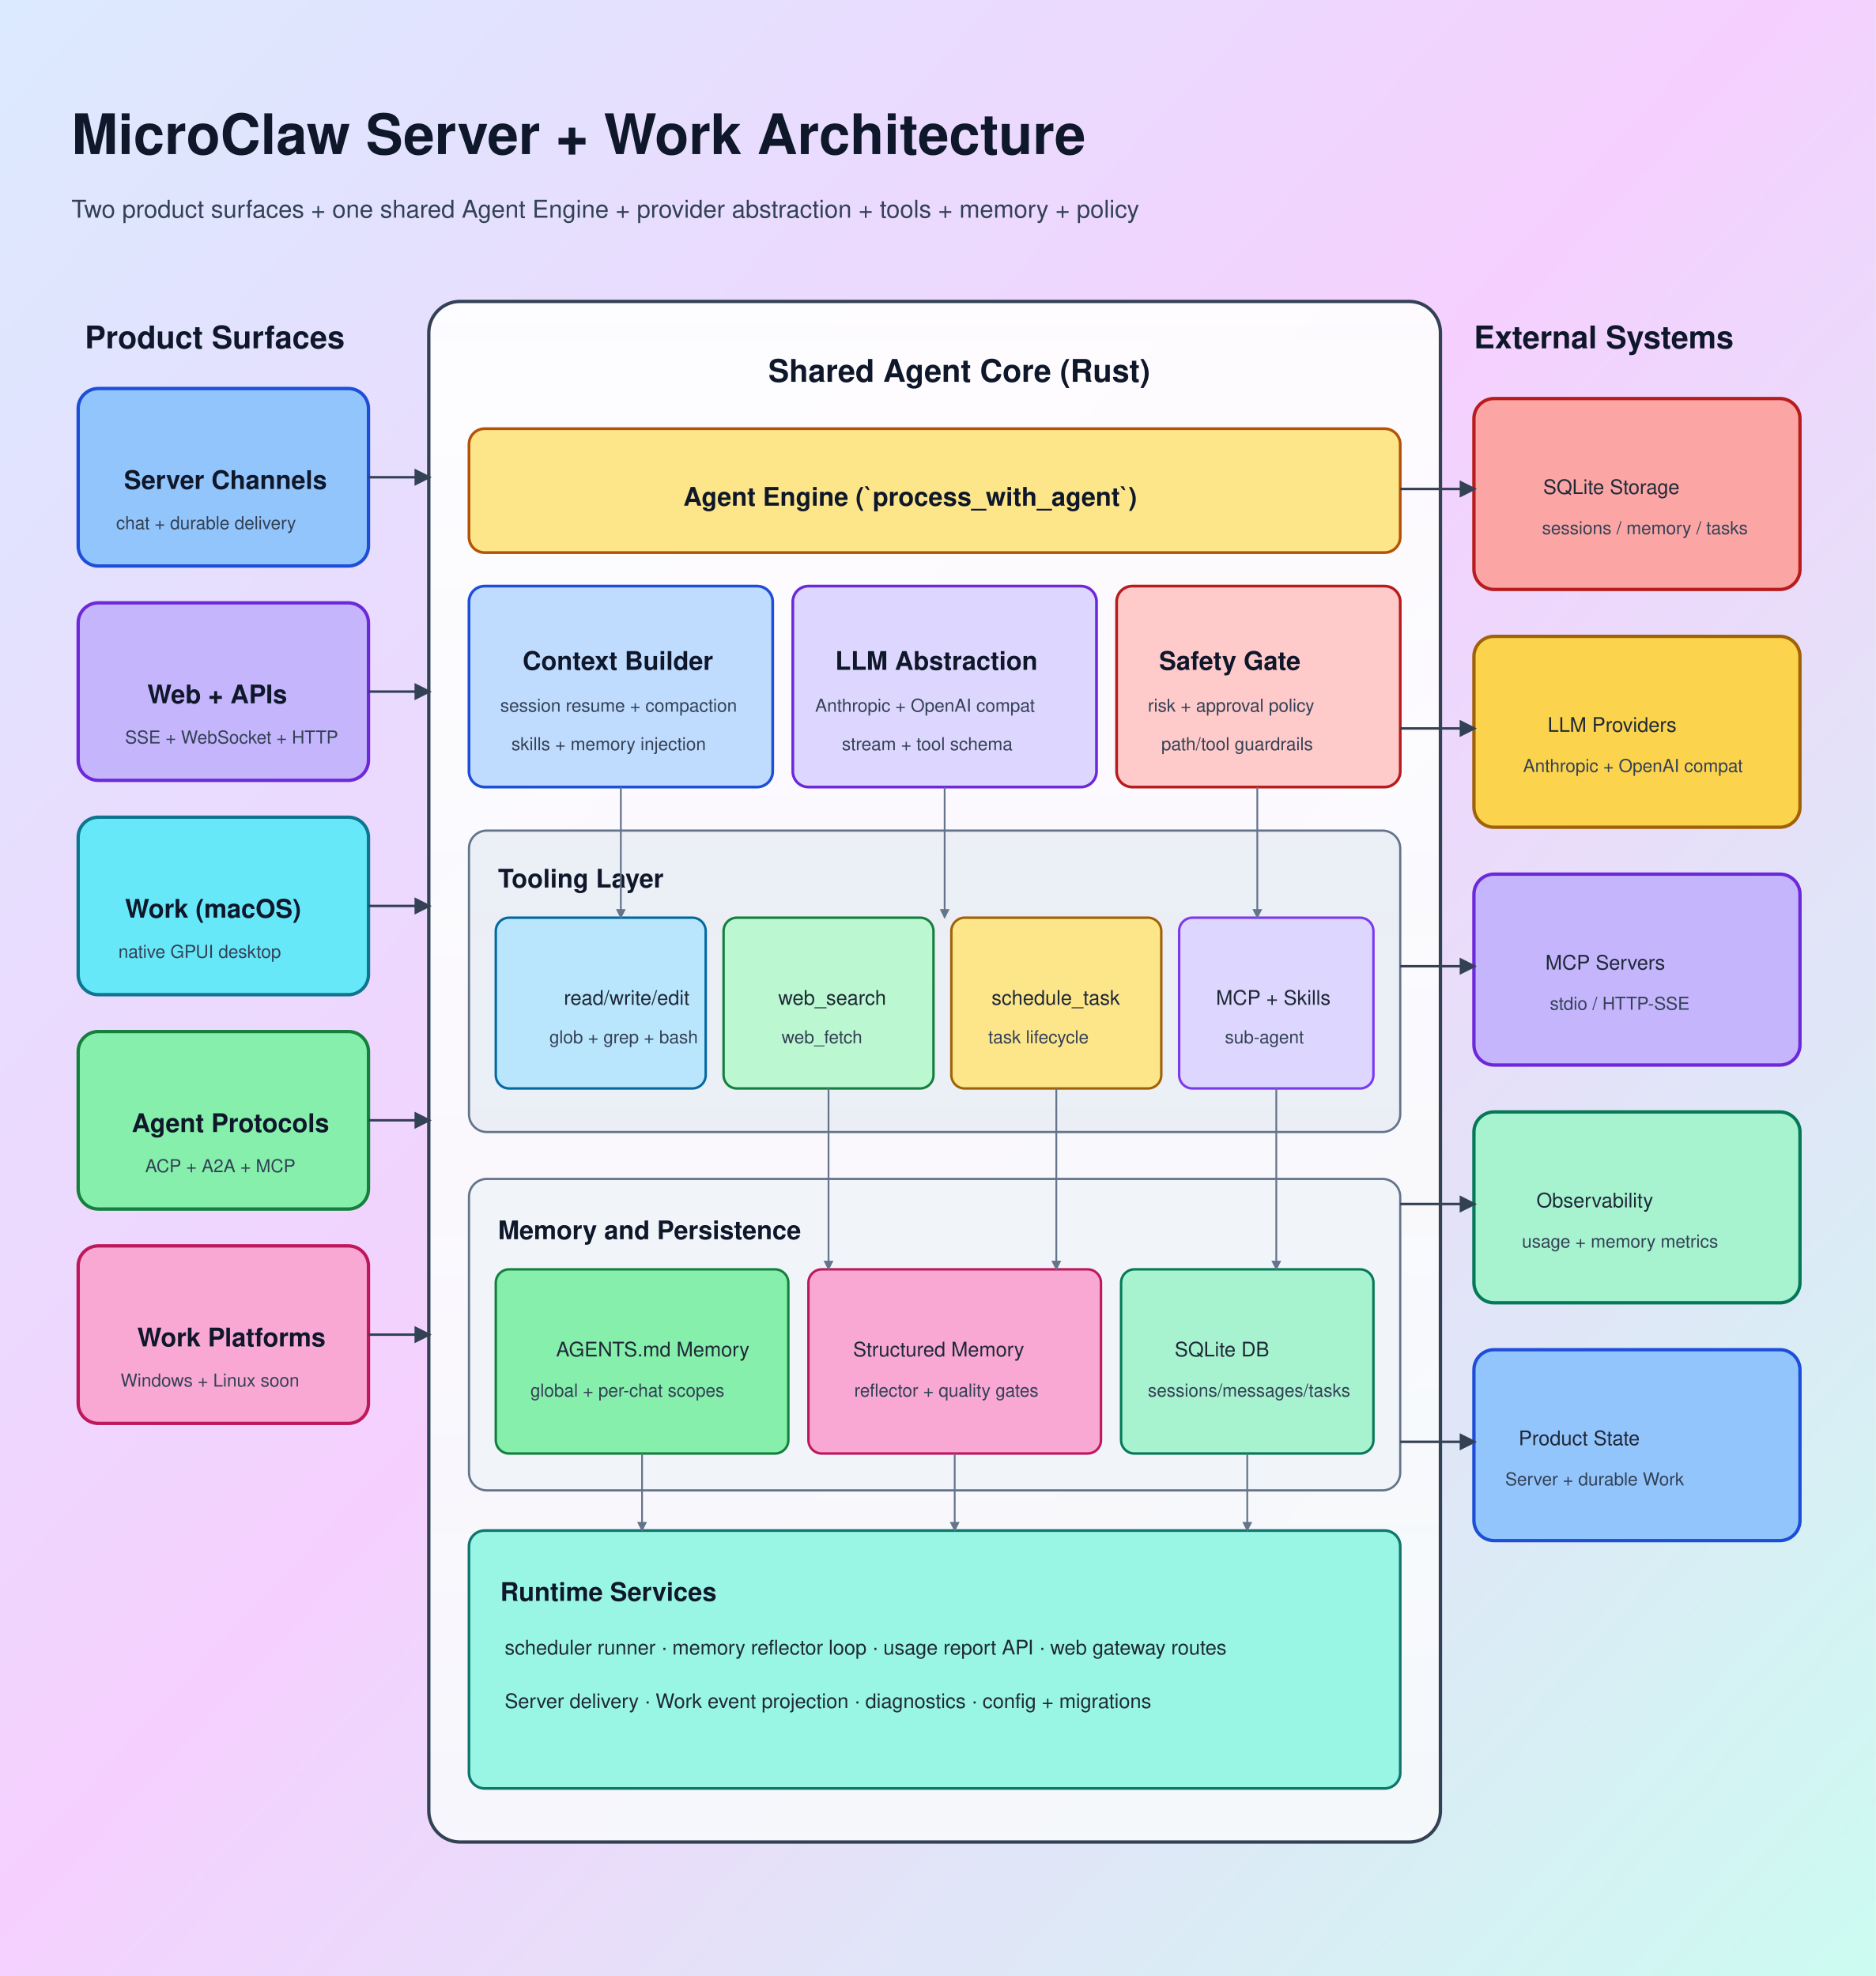
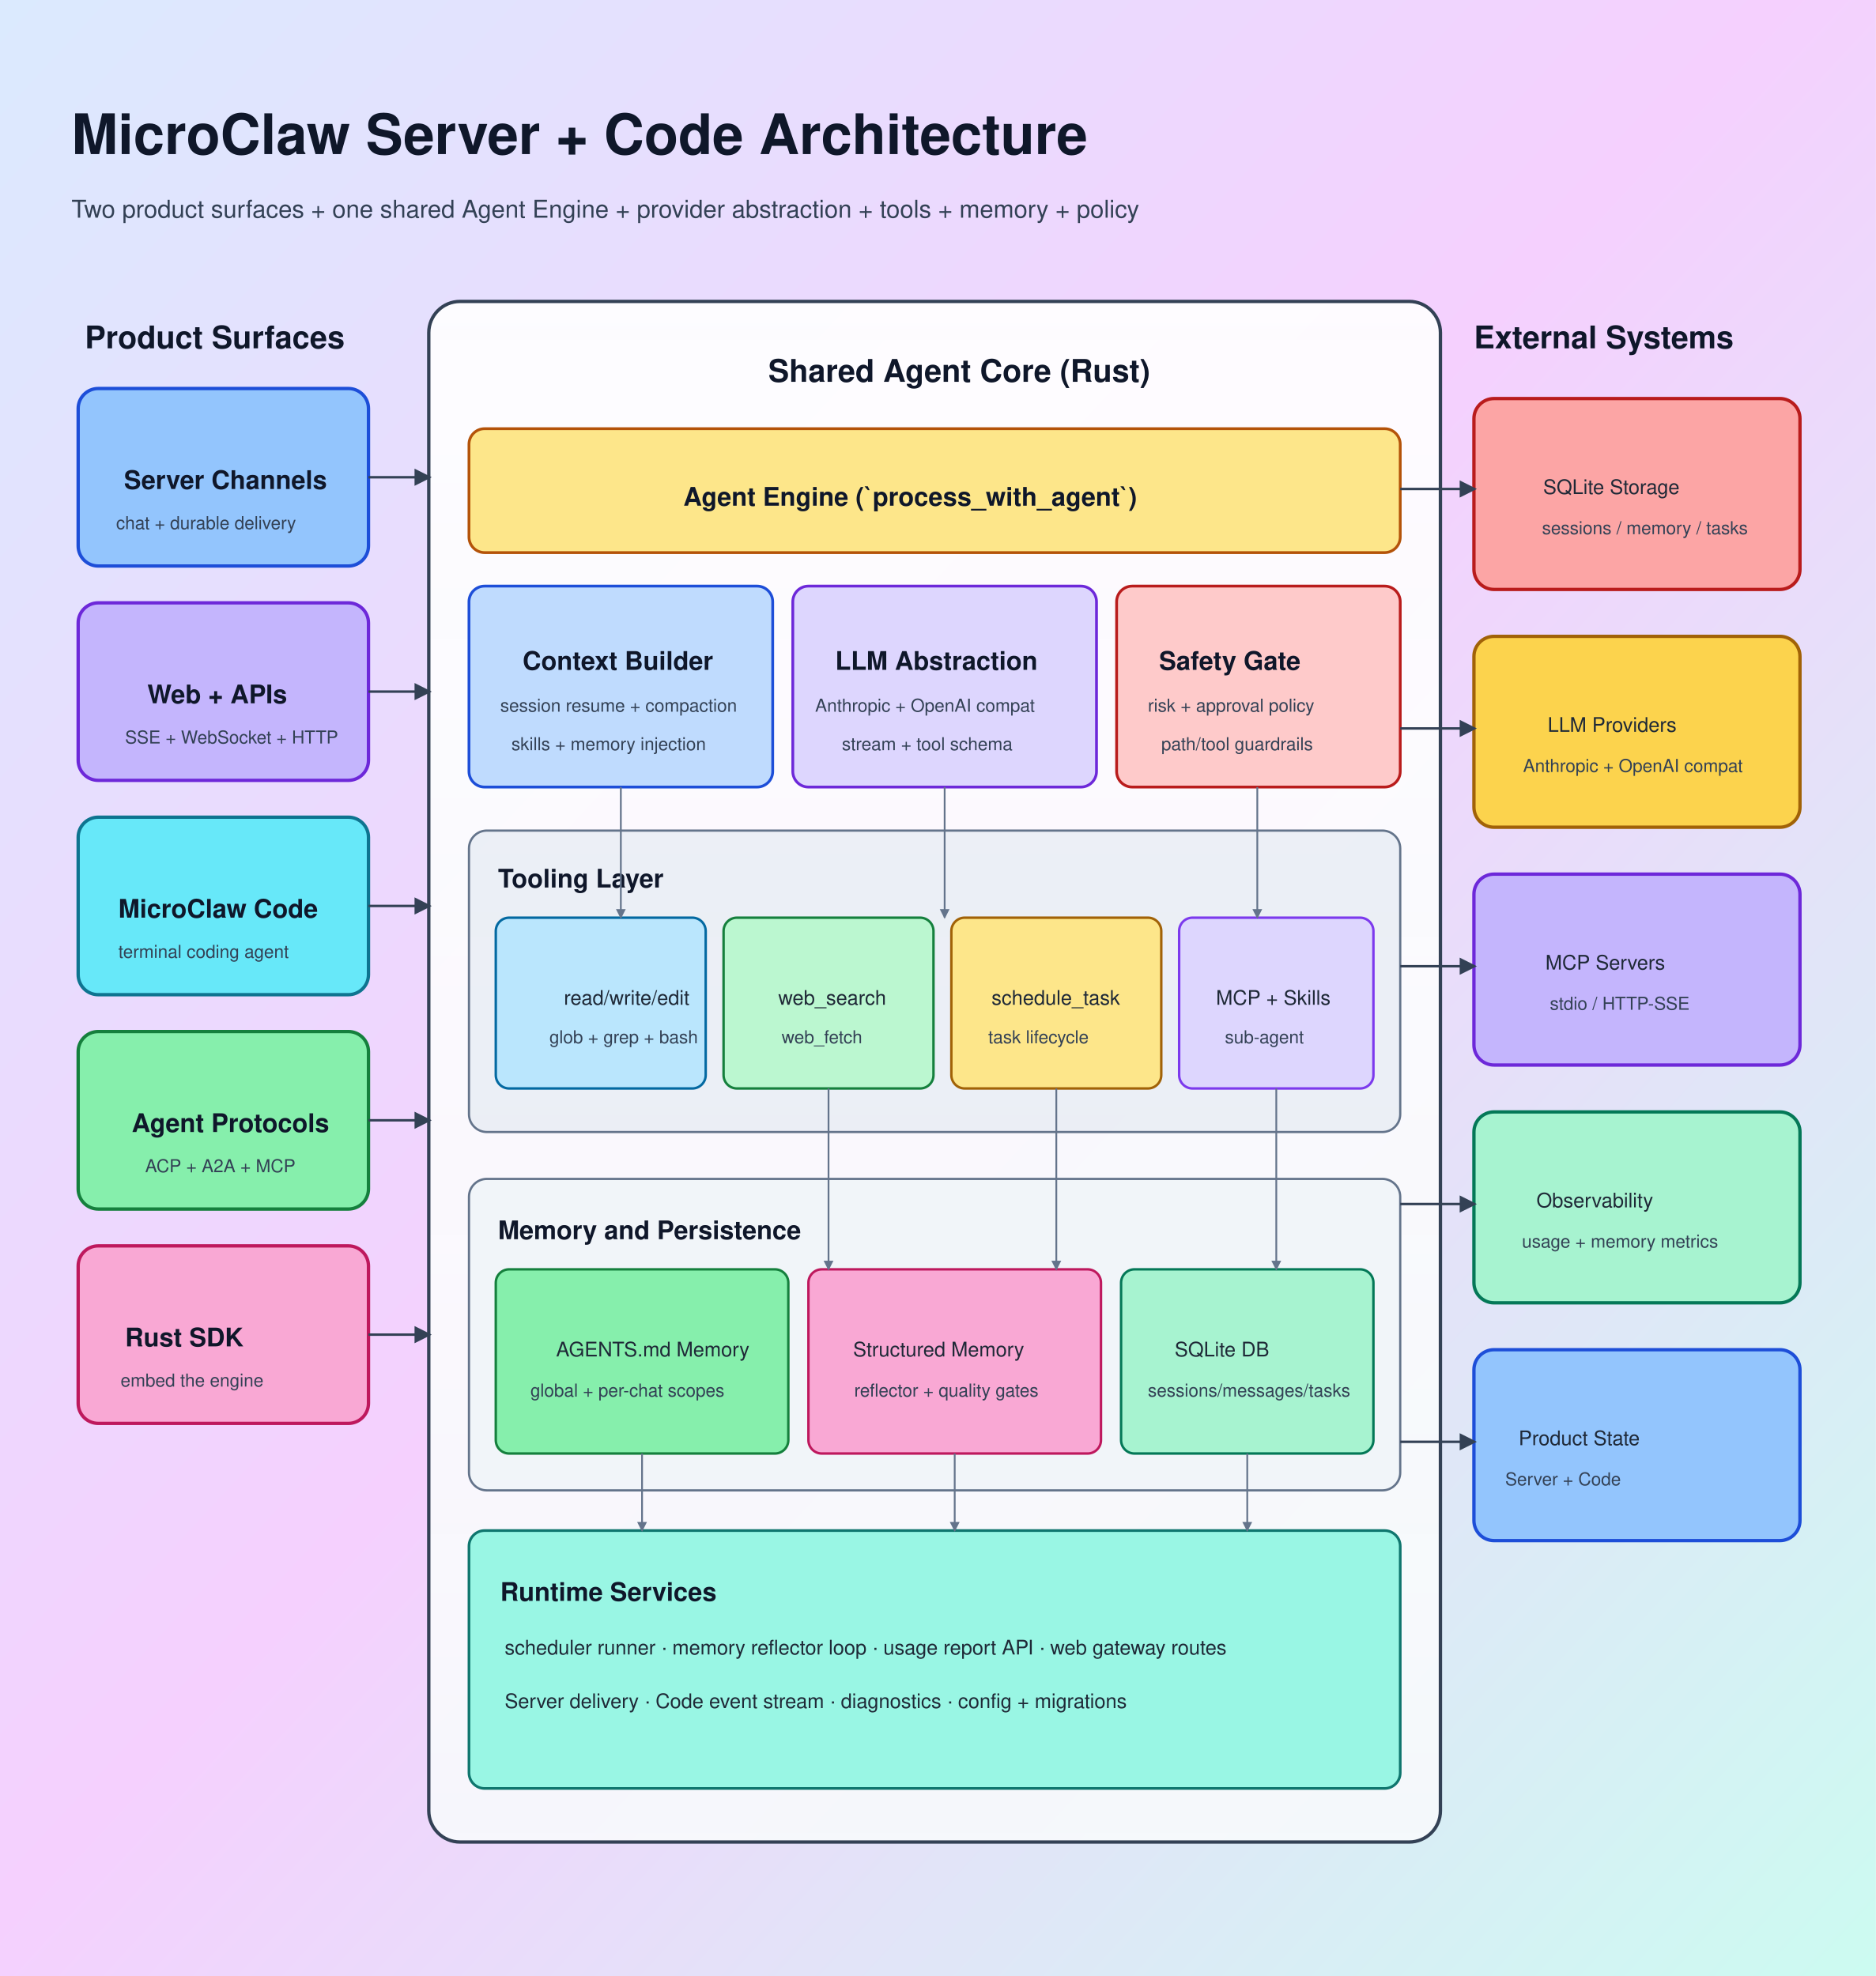
<svg xmlns="http://www.w3.org/2000/svg" width="1680" height="1770" viewBox="0 0 1680 1770">
  <defs>
    <linearGradient id="bg" x1="0" y1="0" x2="1" y2="1">
      <stop offset="0%" stop-color="#dbeafe" />
      <stop offset="48%" stop-color="#f5d0fe" />
      <stop offset="100%" stop-color="#ccfbf1" />
    </linearGradient>
    <linearGradient id="coreBg" x1="0" y1="0" x2="0" y2="1">
      <stop offset="0%" stop-color="#ffffff" stop-opacity="0.92" />
      <stop offset="100%" stop-color="#f8fafc" stop-opacity="0.9" />
    </linearGradient>
    <style>
      .title{font:700 50px 'Avenir Next',Helvetica,sans-serif;fill:#0f172a}
      .subtitle{font:500 22px 'Avenir Next',Helvetica,sans-serif;fill:#334155}
      .group{font:700 28px 'Avenir Next',Helvetica,sans-serif;fill:#0f172a}
      .h{font:700 23px 'Avenir Next',Helvetica,sans-serif;fill:#0f172a}
      .s{font:500 18px 'Avenir Next',Helvetica,sans-serif;fill:#1f2937}
      .xs{font:500 16px 'Avenir Next',Helvetica,sans-serif;fill:#334155}
      .a{stroke:#334155;stroke-width:2.2;fill:none;marker-end:url(#m)}
      .b{stroke:#64748b;stroke-width:1.6;fill:none;marker-end:url(#m2)}
    </style>
    <marker id="m" markerWidth="7" markerHeight="7" refX="5.8" refY="3.5" orient="auto">
      <path d="M0,0 L7,3.5 L0,7 z" fill="#334155" />
    </marker>
    <marker id="m2" markerWidth="5.5" markerHeight="5.5" refX="4.8" refY="2.75" orient="auto">
      <path d="M0,0 L5.5,2.75 L0,5.5 z" fill="#64748b" />
    </marker>
  </defs>
  <rect width="1680" height="1770" fill="url(#bg)" />
-   <text class="title" x="64" y="138.0">MicroClaw Server + Work Architecture</text>
+   <text class="title" x="64" y="138.0">MicroClaw Server + Code Architecture</text>
  <text class="subtitle" x="64" y="195.0">Two product surfaces + one shared Agent Engine + provider abstraction + tools + memory + policy</text>
  <text class="group" x="76" y="312.0">Product Surfaces</text>
  <rect x="70" y="348.0" width="260" height="159.0" rx="18" fill="#93c5fd" stroke="#1d4ed8" stroke-width="3" />
  <text class="h" x="111" y="438.0">Server Channels</text>
  <text class="xs" x="104" y="474.0">chat + durable delivery</text>
  <rect x="70" y="540.0" width="260" height="159.0" rx="18" fill="#c4b5fd" stroke="#6d28d9" stroke-width="3" />
  <text class="h" x="132" y="630.0">Web + APIs</text>
  <text class="xs" x="112" y="666.0">SSE + WebSocket + HTTP</text>
  <rect x="70" y="732.0" width="260" height="159.0" rx="18" fill="#67e8f9" stroke="#0e7490" stroke-width="3" />
-   <text class="h" x="112" y="822.0">Work (macOS)</text>
-   <text class="xs" x="106" y="858.0">native GPUI desktop</text>
+   <text class="h" x="106" y="822.0">MicroClaw Code</text>
+   <text class="xs" x="106" y="858.0">terminal coding agent</text>
  <rect x="70" y="924.0" width="260" height="159.0" rx="18" fill="#86efac" stroke="#15803d" stroke-width="3" />
  <text class="h" x="118" y="1014.0">Agent Protocols</text>
  <text class="xs" x="130" y="1050.0">ACP + A2A + MCP</text>
  <rect x="70" y="1116.0" width="260" height="159.0" rx="18" fill="#f9a8d4" stroke="#be185d" stroke-width="3" />
-   <text class="h" x="123" y="1206.0">Work Platforms</text>
-   <text class="xs" x="108" y="1242.0">Windows + Linux soon</text>
+   <text class="h" x="112" y="1206.0">Rust SDK</text>
+   <text class="xs" x="108" y="1242.0">embed the engine</text>
  <rect x="384" y="270.0" width="906" height="1380.0" rx="28" fill="url(#coreBg)" stroke="#334155" stroke-width="3" />
  <text class="group" x="688" y="342.0">Shared Agent Core (Rust)</text>
  <rect x="420" y="384.0" width="834" height="111.0" rx="14" fill="#fde68a" stroke="#b45309" stroke-width="2.5" />
  <text class="h" x="612" y="453.0">Agent Engine (`process_with_agent`)</text>
  <rect x="420" y="525.0" width="272" height="180.0" rx="14" fill="#bfdbfe" stroke="#1d4ed8" stroke-width="2.5" />
  <text class="h" x="468" y="600.0">Context Builder</text>
  <text class="xs" x="448" y="637.5">session resume + compaction</text>
  <text class="xs" x="458" y="672.0">skills + memory injection</text>
  <rect x="710" y="525.0" width="272" height="180.0" rx="14" fill="#ddd6fe" stroke="#6d28d9" stroke-width="2.5" />
  <text class="h" x="748" y="600.0">LLM Abstraction</text>
  <text class="xs" x="730" y="637.5">Anthropic + OpenAI compat</text>
  <text class="xs" x="754" y="672.0">stream + tool schema</text>
  <rect x="1000" y="525.0" width="254" height="180.0" rx="14" fill="#fecaca" stroke="#b91c1c" stroke-width="2.5" />
  <text class="h" x="1038" y="600.0">Safety Gate</text>
  <text class="xs" x="1028" y="637.5">risk + approval policy</text>
  <text class="xs" x="1040" y="672.0">path/tool guardrails</text>
  <rect x="420" y="744.0" width="834" height="270.0" rx="16" fill="#e2e8f0" fill-opacity="0.62" stroke="#64748b" stroke-width="2" />
  <text class="h" x="446" y="795.0">Tooling Layer</text>
  <rect x="444" y="822.0" width="188" height="153.0" rx="12" fill="#bae6fd" stroke="#0369a1" stroke-width="2.2" />
  <text class="s" x="505" y="900.0">read/write/edit</text>
  <text class="xs" x="492" y="934.5">glob + grep + bash</text>
  <rect x="648" y="822.0" width="188" height="153.0" rx="12" fill="#bbf7d0" stroke="#15803d" stroke-width="2.2" />
  <text class="s" x="697" y="900.0">web_search</text>
  <text class="xs" x="700" y="934.5">web_fetch</text>
  <rect x="852" y="822.0" width="188" height="153.0" rx="12" fill="#fde68a" stroke="#a16207" stroke-width="2.2" />
  <text class="s" x="888" y="900.0">schedule_task</text>
  <text class="xs" x="885" y="934.5">task lifecycle</text>
  <rect x="1056" y="822.0" width="174" height="153.0" rx="12" fill="#ddd6fe" stroke="#7c3aed" stroke-width="2.2" />
  <text class="s" x="1089" y="900.0">MCP + Skills</text>
  <text class="xs" x="1097" y="934.5">sub-agent</text>
  <rect x="420" y="1056.0" width="834" height="279.0" rx="16" fill="#f1f5f9" stroke="#64748b" stroke-width="2" />
  <text class="h" x="446" y="1110.0">Memory and Persistence</text>
  <rect x="444" y="1137.0" width="262" height="165.0" rx="12" fill="#86efac" stroke="#15803d" stroke-width="2.2" />
  <text class="s" x="498" y="1215.0">AGENTS.md Memory</text>
  <text class="xs" x="475" y="1251.0">global + per-chat scopes</text>
  <rect x="724" y="1137.0" width="262" height="165.0" rx="12" fill="#f9a8d4" stroke="#be185d" stroke-width="2.2" />
  <text class="s" x="764" y="1215.0">Structured Memory</text>
  <text class="xs" x="765" y="1251.0">reflector + quality gates</text>
  <rect x="1004" y="1137.0" width="226" height="165.0" rx="12" fill="#a7f3d0" stroke="#047857" stroke-width="2.2" />
  <text class="s" x="1052" y="1215.0">SQLite DB</text>
  <text class="xs" x="1028" y="1251.0">sessions/messages/tasks</text>
  <rect x="420" y="1371.0" width="834" height="231.0" rx="14" fill="#99f6e4" stroke="#0f766e" stroke-width="2.4" />
  <text class="h" x="448" y="1434.0">Runtime Services</text>
  <text class="s" x="452" y="1482.0">scheduler runner  ·  memory reflector loop  ·  usage report API  ·  web gateway routes</text>
-   <text class="s" x="452" y="1530.0">Server delivery  ·  Work event projection  ·  diagnostics  ·  config + migrations</text>
+   <text class="s" x="452" y="1530.0">Server delivery  ·  Code event stream  ·  diagnostics  ·  config + migrations</text>
  <text class="group" x="1320" y="312.0">External Systems</text>
  <rect x="1320" y="357.0" width="292" height="171.0" rx="18" fill="#fca5a5" stroke="#b91c1c" stroke-width="3" />
  <text class="s" x="1382" y="442.5">SQLite Storage</text>
  <text class="xs" x="1381" y="478.5">sessions / memory / tasks</text>
  <rect x="1320" y="570.0" width="292" height="171.0" rx="18" fill="#fcd34d" stroke="#a16207" stroke-width="3" />
  <text class="s" x="1386" y="655.5">LLM Providers</text>
  <text class="xs" x="1364" y="691.5">Anthropic + OpenAI compat</text>
  <rect x="1320" y="783.0" width="292" height="171.0" rx="18" fill="#c4b5fd" stroke="#6d28d9" stroke-width="3" />
  <text class="s" x="1384" y="868.5">MCP Servers</text>
  <text class="xs" x="1388" y="904.5">stdio / HTTP-SSE</text>
  <rect x="1320" y="996.0" width="292" height="171.0" rx="18" fill="#a7f3d0" stroke="#047857" stroke-width="3" />
  <text class="s" x="1376" y="1081.5">Observability</text>
  <text class="xs" x="1363" y="1117.5">usage + memory metrics</text>
  <rect x="1320" y="1209.0" width="292" height="171.0" rx="18" fill="#93c5fd" stroke="#1d4ed8" stroke-width="3" />
  <text class="s" x="1360" y="1294.5">Product State</text>
-   <text class="xs" x="1348" y="1330.5">Server + durable Work</text>
+   <text class="xs" x="1348" y="1330.5">Server + Code</text>
  <path class="a" d="M330 427.5 L384 427.5" />
  <path class="a" d="M330 619.5 L384 619.5" />
  <path class="a" d="M330 811.5 L384 811.5" />
  <path class="a" d="M330 1003.5 L384 1003.5" />
  <path class="a" d="M330 1195.5 L384 1195.5" />
  <path class="a" d="M1254 438 L1320 438" />
  <path class="a" d="M1254 652.5 L1320 652.5" />
  <path class="a" d="M1254 865.5 L1320 865.5" />
  <path class="a" d="M1254 1078.5 L1320 1078.5" />
  <path class="a" d="M1254 1291.5 L1320 1291.5" />
  <path class="b" d="M556 705 L556 822" />
  <path class="b" d="M846 705 L846 822" />
  <path class="b" d="M1126 705 L1126 822" />
  <path class="b" d="M742 975 L742 1137" />
  <path class="b" d="M946 975 L946 1137" />
  <path class="b" d="M1143 975 L1143 1137" />
  <path class="b" d="M575 1302 L575 1371" />
  <path class="b" d="M855 1302 L855 1371" />
  <path class="b" d="M1117 1302 L1117 1371" />
</svg>
